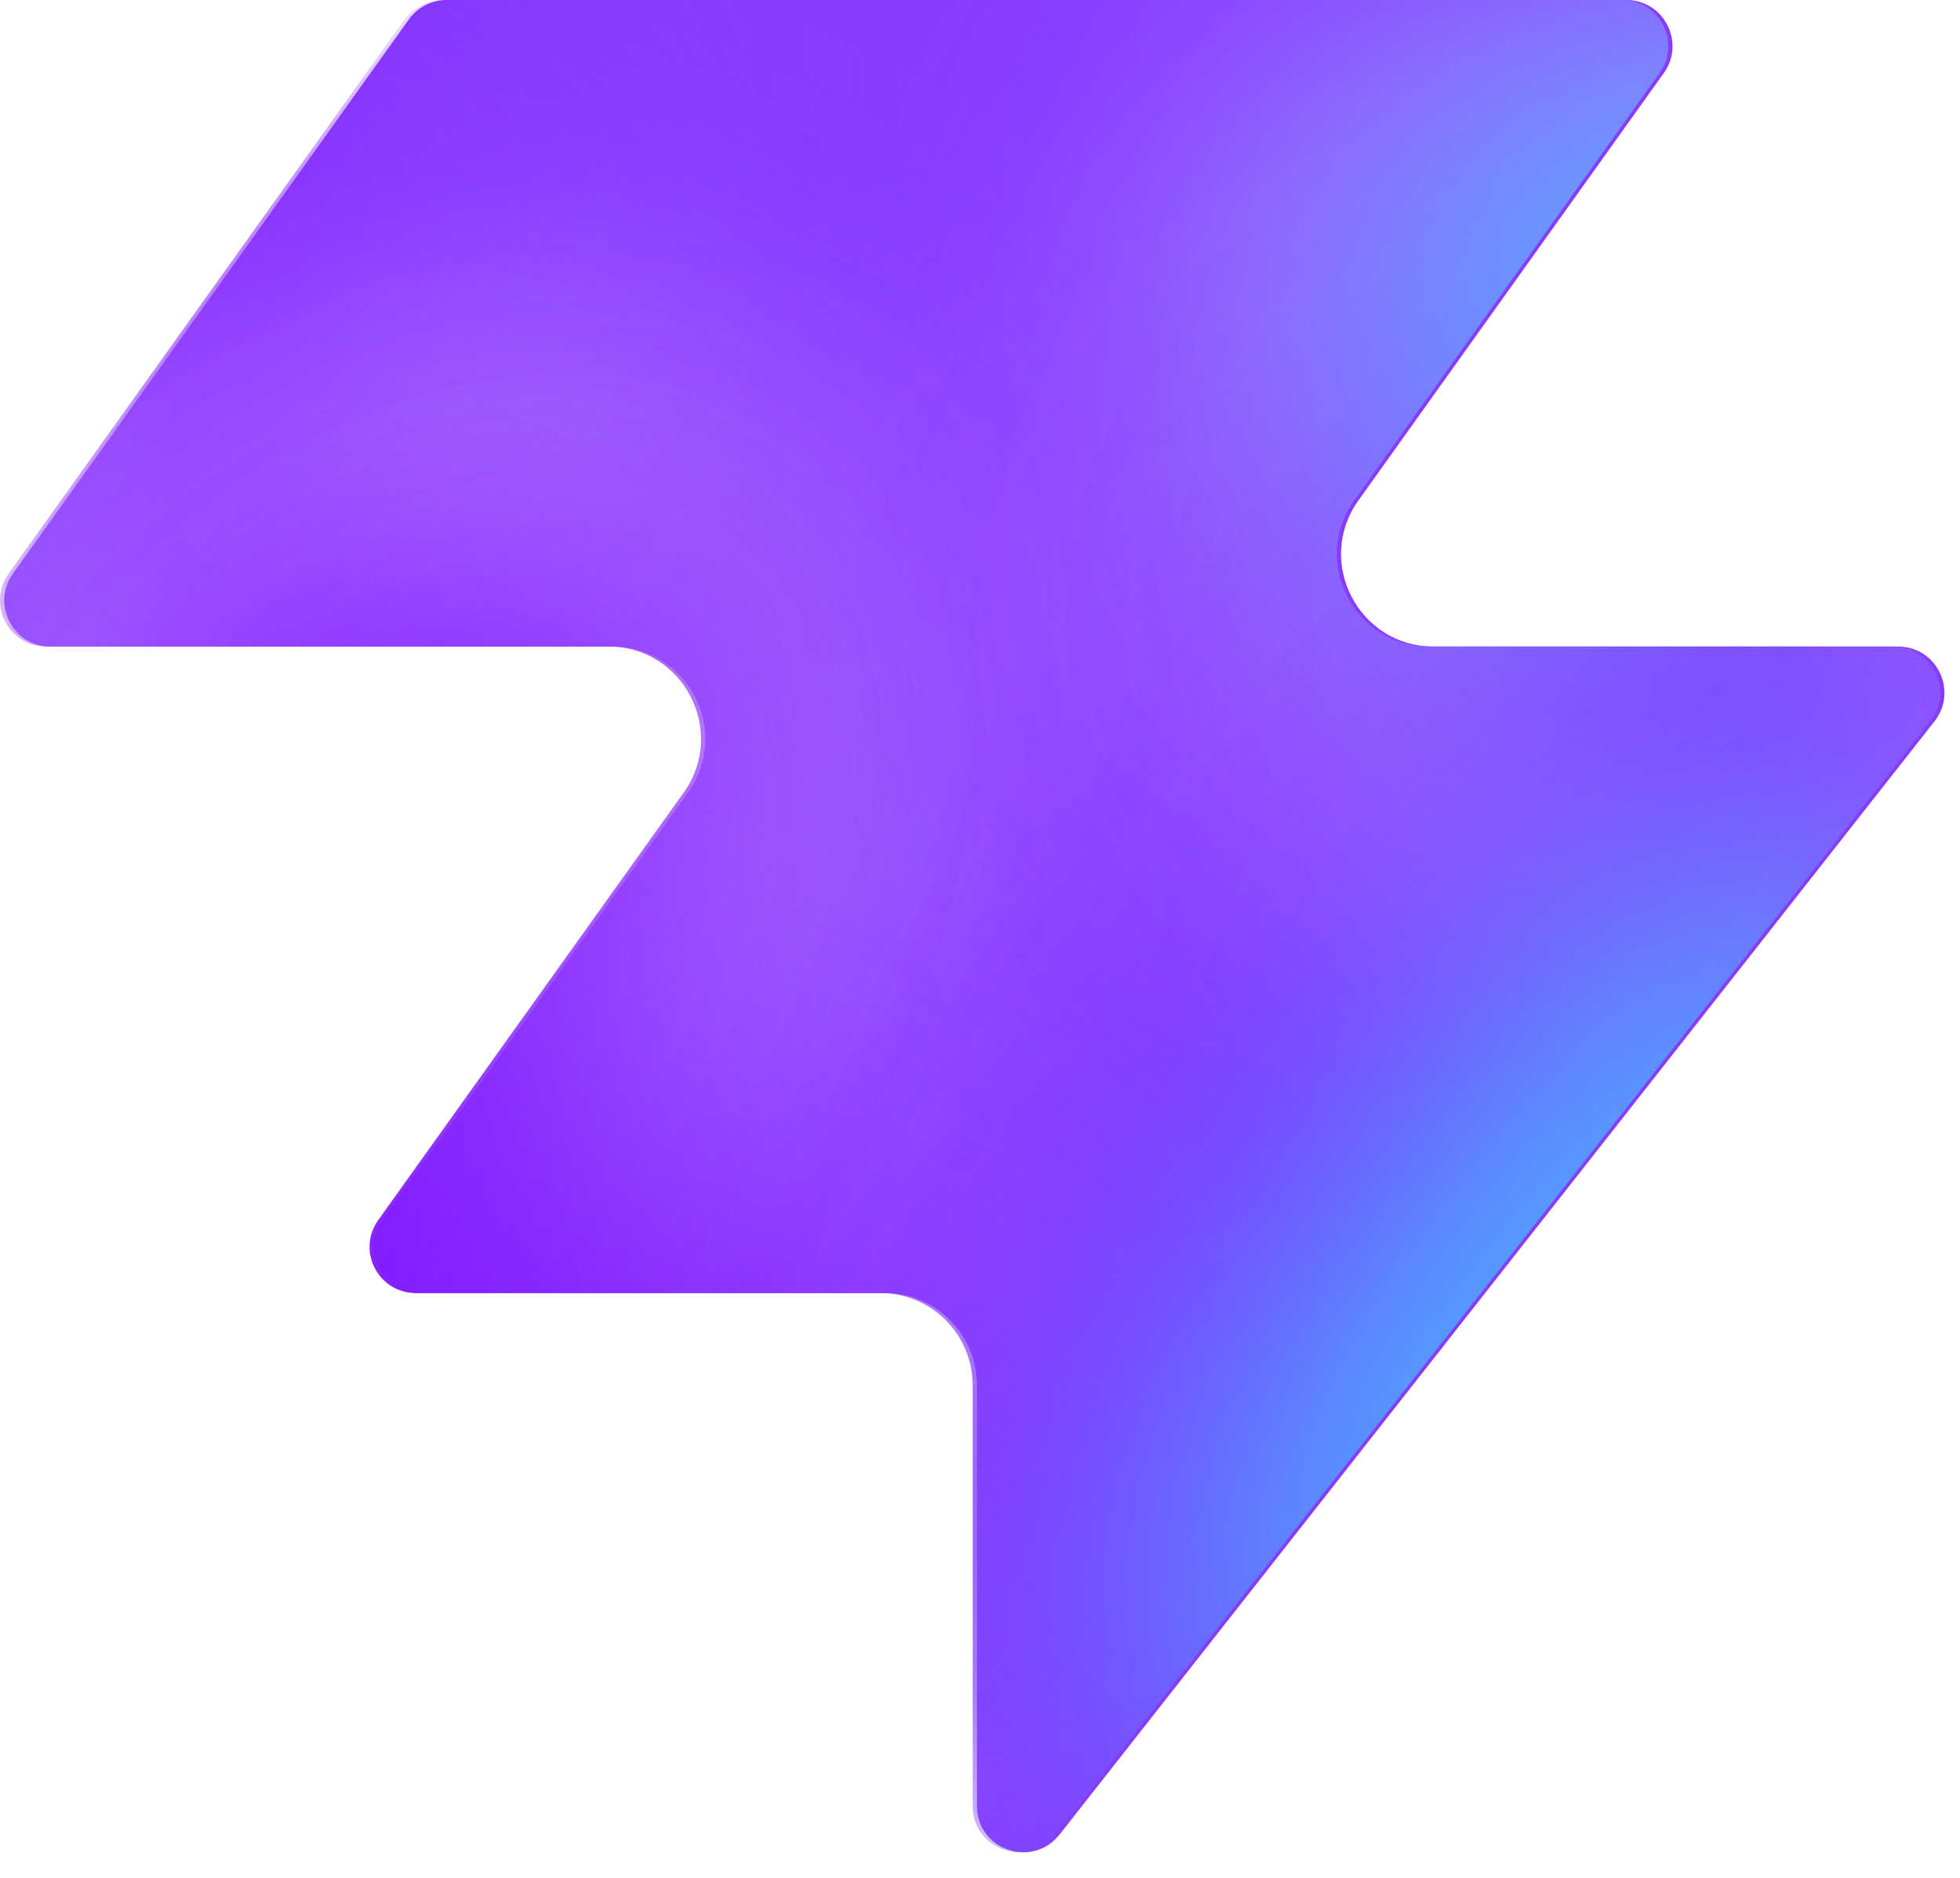
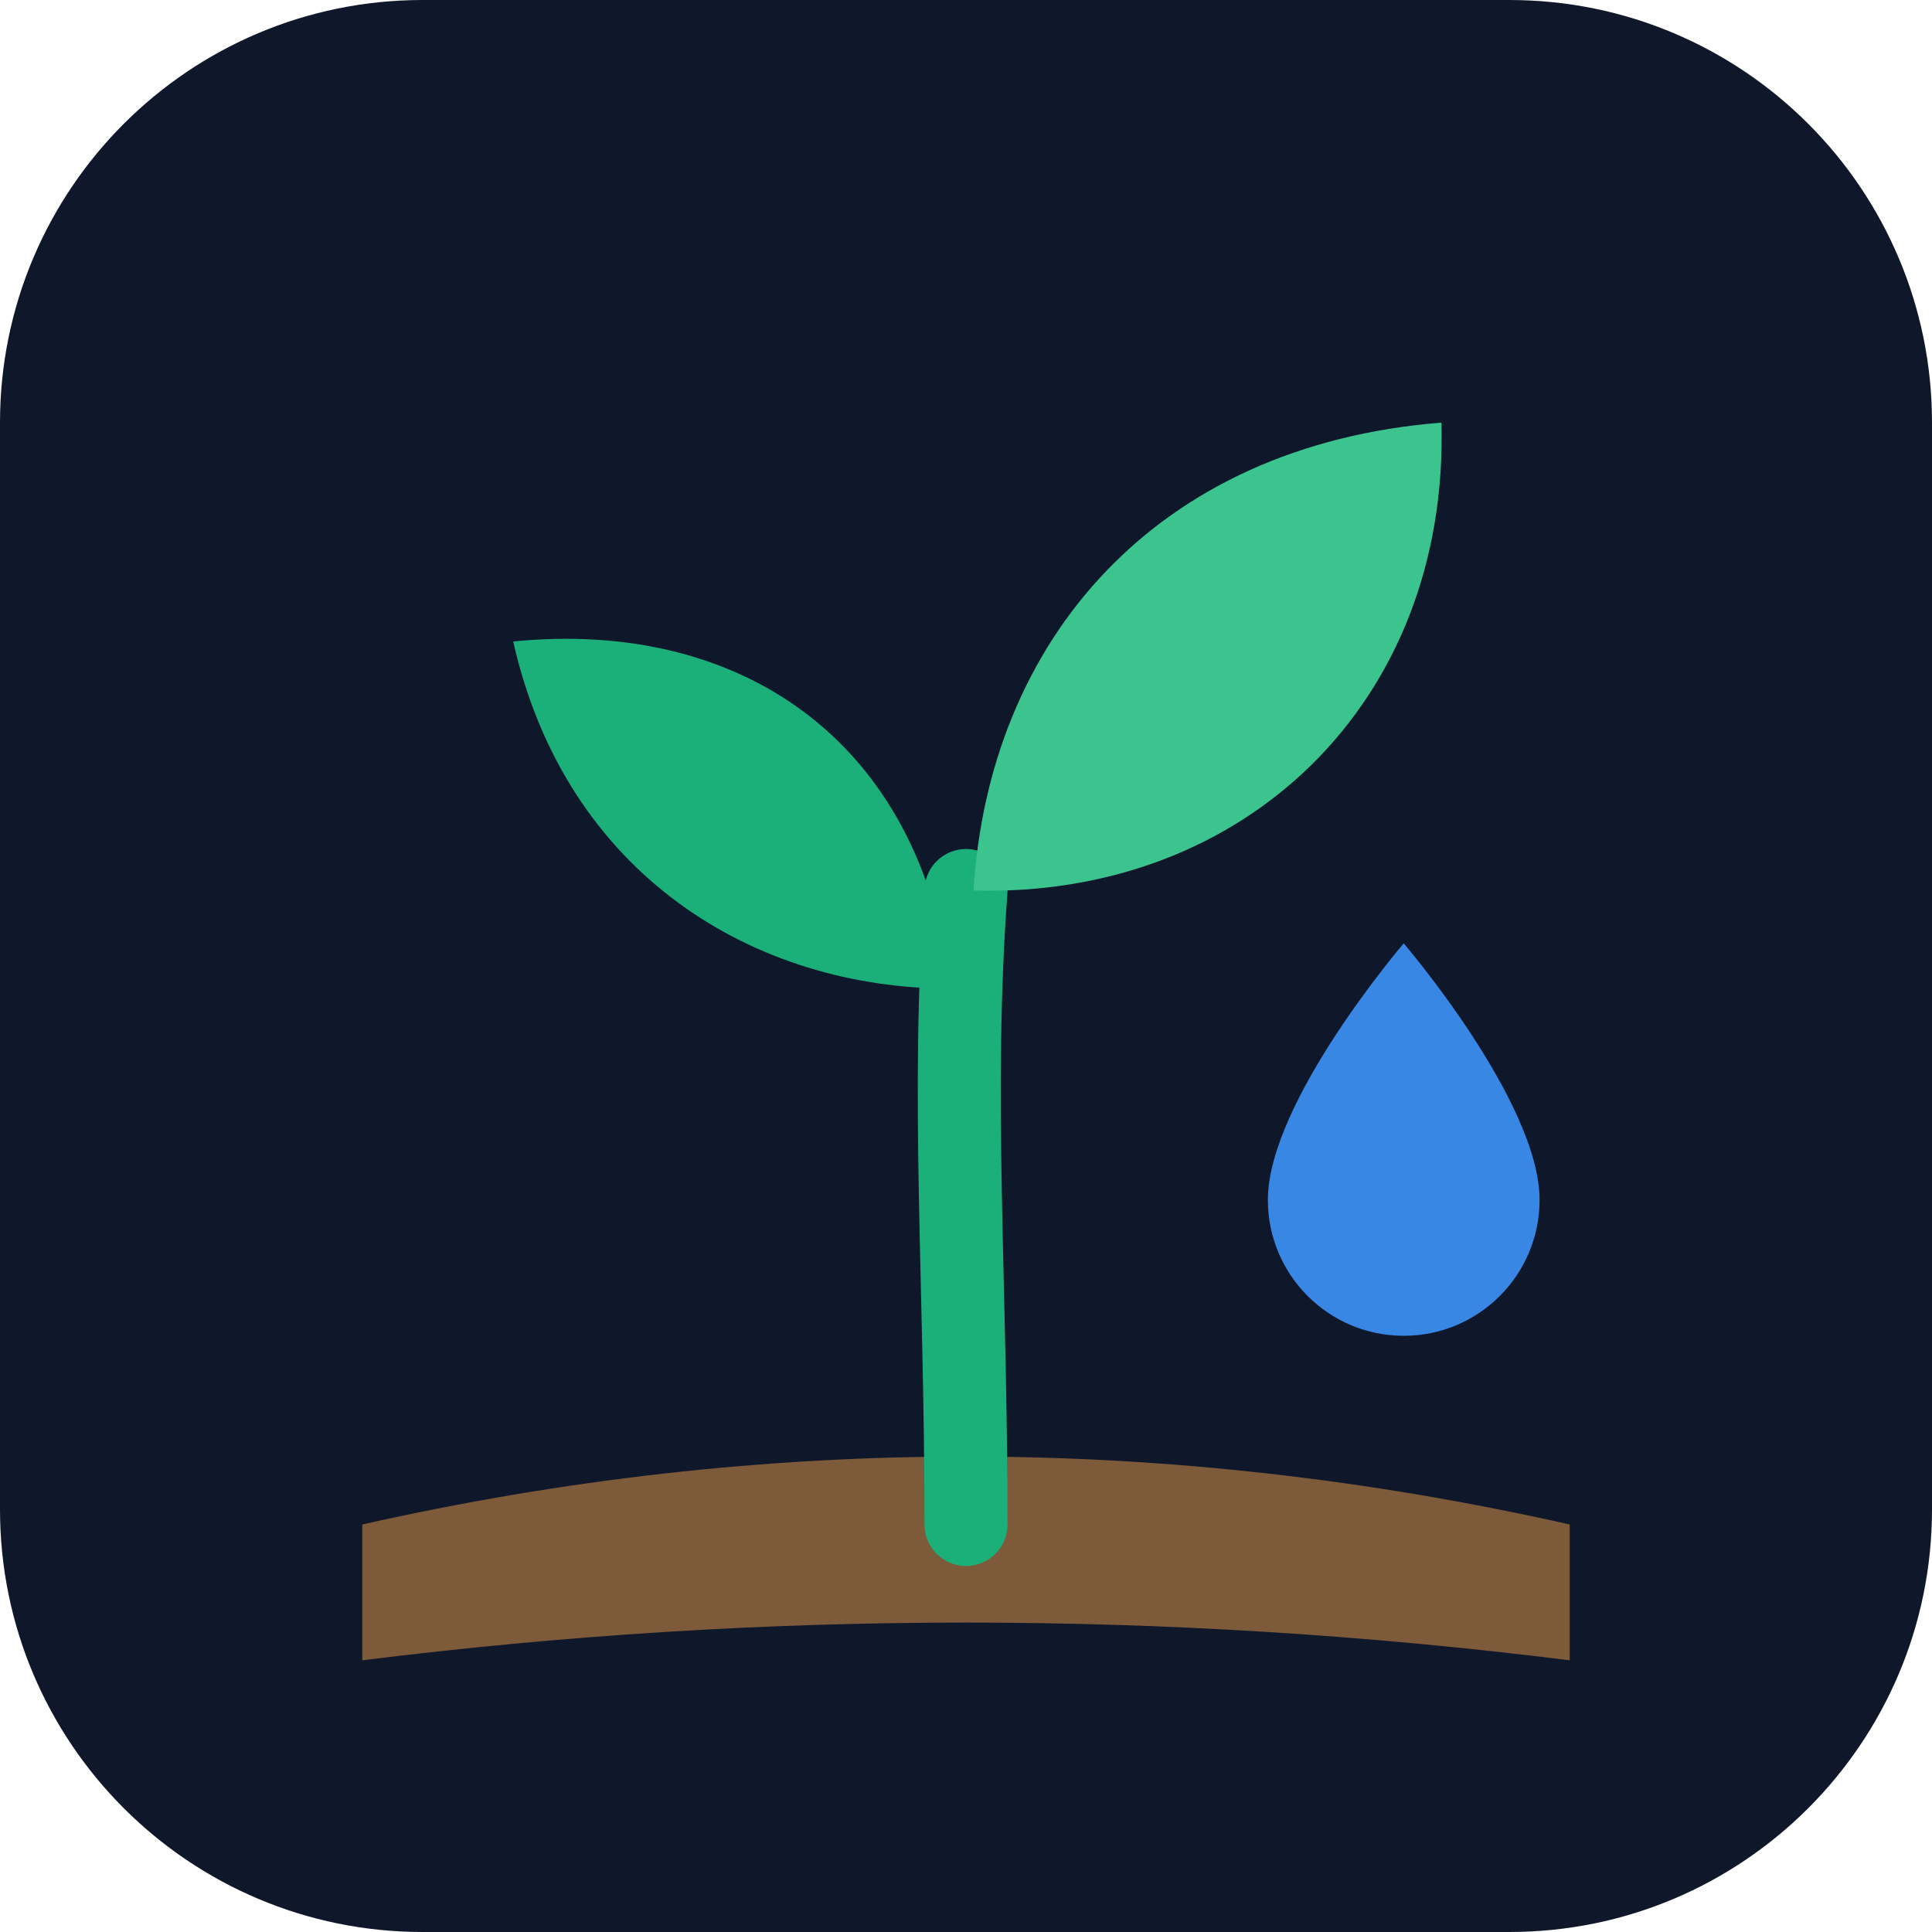
- <svg xmlns="http://www.w3.org/2000/svg" width="48" height="46" fill="none" viewBox="0 0 48 46">
-   <path fill="#863bff" d="M25.946 44.938c-.664.845-2.021.375-2.021-.698V33.937a2.26 2.26 0 0 0-2.262-2.262H10.287c-.92 0-1.456-1.04-.92-1.788l7.48-10.471c1.07-1.497 0-3.578-1.842-3.578H1.237c-.92 0-1.456-1.04-.92-1.788L10.013.474c.214-.297.556-.474.92-.474h28.894c.92 0 1.456 1.04.92 1.788l-7.48 10.471c-1.07 1.498 0 3.579 1.842 3.579h11.377c.943 0 1.473 1.088.89 1.83L25.947 44.94z" style="fill:#863bff;fill:color(display-p3 .525 .23 1);fill-opacity:1" />
-   <mask id="a" width="48" height="46" x="0" y="0" maskUnits="userSpaceOnUse" style="mask-type:alpha">
-     <path fill="#000" d="M25.842 44.938c-.664.844-2.021.375-2.021-.698V33.937a2.26 2.26 0 0 0-2.262-2.262H10.183c-.92 0-1.456-1.04-.92-1.788l7.48-10.471c1.07-1.498 0-3.579-1.842-3.579H1.133c-.92 0-1.456-1.04-.92-1.787L9.91.473c.214-.297.556-.474.92-.474h28.894c.92 0 1.456 1.04.92 1.788l-7.48 10.471c-1.07 1.498 0 3.578 1.842 3.578h11.377c.943 0 1.473 1.088.89 1.832L25.843 44.94z" style="fill:#000;fill-opacity:1" />
-   </mask>
-   <g mask="url(#a)">
-     <g filter="url(#b)">
-       <ellipse cx="5.508" cy="14.704" fill="#ede6ff" rx="5.508" ry="14.704" style="fill:#ede6ff;fill:color(display-p3 .927 .903 1);fill-opacity:1" transform="matrix(.00324 1 1 -.00324 -4.47 31.516)" />
-     </g>
-     <g filter="url(#c)">
-       <ellipse cx="10.399" cy="29.851" fill="#ede6ff" rx="10.399" ry="29.851" style="fill:#ede6ff;fill:color(display-p3 .927 .903 1);fill-opacity:1" transform="matrix(.00324 1 1 -.00324 -39.328 7.883)" />
-     </g>
-     <g filter="url(#d)">
-       <ellipse cx="5.508" cy="30.487" fill="#7e14ff" rx="5.508" ry="30.487" style="fill:#7e14ff;fill:color(display-p3 .492 .077 1);fill-opacity:1" transform="rotate(89.814 -25.913 -14.639)scale(1 -1)" />
-     </g>
-     <g filter="url(#e)">
-       <ellipse cx="5.508" cy="30.599" fill="#7e14ff" rx="5.508" ry="30.599" style="fill:#7e14ff;fill:color(display-p3 .492 .077 1);fill-opacity:1" transform="rotate(89.814 -32.644 -3.334)scale(1 -1)" />
-     </g>
-     <g filter="url(#f)">
-       <ellipse cx="5.508" cy="30.599" fill="#7e14ff" rx="5.508" ry="30.599" style="fill:#7e14ff;fill:color(display-p3 .492 .077 1);fill-opacity:1" transform="matrix(.00324 1 1 -.00324 -34.34 30.47)" />
-     </g>
-     <g filter="url(#g)">
-       <ellipse cx="14.072" cy="22.078" fill="#ede6ff" rx="14.072" ry="22.078" style="fill:#ede6ff;fill:color(display-p3 .927 .903 1);fill-opacity:1" transform="rotate(93.35 24.506 48.493)scale(-1 1)" />
-     </g>
-     <g filter="url(#h)">
-       <ellipse cx="3.47" cy="21.501" fill="#7e14ff" rx="3.47" ry="21.501" style="fill:#7e14ff;fill:color(display-p3 .492 .077 1);fill-opacity:1" transform="rotate(89.009 28.708 47.59)scale(-1 1)" />
-     </g>
-     <g filter="url(#i)">
-       <ellipse cx="3.47" cy="21.501" fill="#7e14ff" rx="3.47" ry="21.501" style="fill:#7e14ff;fill:color(display-p3 .492 .077 1);fill-opacity:1" transform="rotate(89.009 28.708 47.59)scale(-1 1)" />
-     </g>
-     <g filter="url(#j)">
-       <ellipse cx=".387" cy="8.972" fill="#7e14ff" rx="4.407" ry="29.108" style="fill:#7e14ff;fill:color(display-p3 .492 .077 1);fill-opacity:1" transform="rotate(39.51 .387 8.972)" />
-     </g>
-     <g filter="url(#k)">
-       <ellipse cx="47.523" cy="-6.092" fill="#7e14ff" rx="4.407" ry="29.108" style="fill:#7e14ff;fill:color(display-p3 .492 .077 1);fill-opacity:1" transform="rotate(37.892 47.523 -6.092)" />
-     </g>
-     <g filter="url(#l)">
-       <ellipse cx="41.412" cy="6.333" fill="#47bfff" rx="5.971" ry="9.665" style="fill:#47bfff;fill:color(display-p3 .28 .748 1);fill-opacity:1" transform="rotate(37.892 41.412 6.333)" />
-     </g>
-     <g filter="url(#m)">
-       <ellipse cx="-1.879" cy="38.332" fill="#7e14ff" rx="4.407" ry="29.108" style="fill:#7e14ff;fill:color(display-p3 .492 .077 1);fill-opacity:1" transform="rotate(37.892 -1.88 38.332)" />
-     </g>
-     <g filter="url(#n)">
-       <ellipse cx="-1.879" cy="38.332" fill="#7e14ff" rx="4.407" ry="29.108" style="fill:#7e14ff;fill:color(display-p3 .492 .077 1);fill-opacity:1" transform="rotate(37.892 -1.88 38.332)" />
-     </g>
-     <g filter="url(#o)">
-       <ellipse cx="35.651" cy="29.907" fill="#7e14ff" rx="4.407" ry="29.108" style="fill:#7e14ff;fill:color(display-p3 .492 .077 1);fill-opacity:1" transform="rotate(37.892 35.651 29.907)" />
-     </g>
-     <g filter="url(#p)">
-       <ellipse cx="38.418" cy="32.4" fill="#47bfff" rx="5.971" ry="15.297" style="fill:#47bfff;fill:color(display-p3 .28 .748 1);fill-opacity:1" transform="rotate(37.892 38.418 32.4)" />
-     </g>
-   </g>
-   <defs>
-     <filter id="b" width="60.045" height="41.654" x="-19.77" y="16.149" color-interpolation-filters="sRGB" filterUnits="userSpaceOnUse">
-       <feFlood flood-opacity="0" result="BackgroundImageFix" />
-       <feBlend in="SourceGraphic" in2="BackgroundImageFix" result="shape" />
-       <feGaussianBlur result="effect1_foregroundBlur_2002_17158" stdDeviation="7.659" />
-     </filter>
-     <filter id="c" width="90.34" height="51.437" x="-54.613" y="-7.533" color-interpolation-filters="sRGB" filterUnits="userSpaceOnUse">
-       <feFlood flood-opacity="0" result="BackgroundImageFix" />
-       <feBlend in="SourceGraphic" in2="BackgroundImageFix" result="shape" />
-       <feGaussianBlur result="effect1_foregroundBlur_2002_17158" stdDeviation="7.659" />
-     </filter>
-     <filter id="d" width="79.355" height="29.4" x="-49.64" y="2.03" color-interpolation-filters="sRGB" filterUnits="userSpaceOnUse">
-       <feFlood flood-opacity="0" result="BackgroundImageFix" />
-       <feBlend in="SourceGraphic" in2="BackgroundImageFix" result="shape" />
-       <feGaussianBlur result="effect1_foregroundBlur_2002_17158" stdDeviation="4.596" />
-     </filter>
-     <filter id="e" width="79.579" height="29.4" x="-45.045" y="20.029" color-interpolation-filters="sRGB" filterUnits="userSpaceOnUse">
-       <feFlood flood-opacity="0" result="BackgroundImageFix" />
-       <feBlend in="SourceGraphic" in2="BackgroundImageFix" result="shape" />
-       <feGaussianBlur result="effect1_foregroundBlur_2002_17158" stdDeviation="4.596" />
-     </filter>
-     <filter id="f" width="79.579" height="29.4" x="-43.513" y="21.178" color-interpolation-filters="sRGB" filterUnits="userSpaceOnUse">
-       <feFlood flood-opacity="0" result="BackgroundImageFix" />
-       <feBlend in="SourceGraphic" in2="BackgroundImageFix" result="shape" />
-       <feGaussianBlur result="effect1_foregroundBlur_2002_17158" stdDeviation="4.596" />
-     </filter>
-     <filter id="g" width="74.749" height="58.852" x="15.756" y="-17.901" color-interpolation-filters="sRGB" filterUnits="userSpaceOnUse">
-       <feFlood flood-opacity="0" result="BackgroundImageFix" />
-       <feBlend in="SourceGraphic" in2="BackgroundImageFix" result="shape" />
-       <feGaussianBlur result="effect1_foregroundBlur_2002_17158" stdDeviation="7.659" />
-     </filter>
-     <filter id="h" width="61.377" height="25.362" x="23.548" y="2.284" color-interpolation-filters="sRGB" filterUnits="userSpaceOnUse">
-       <feFlood flood-opacity="0" result="BackgroundImageFix" />
-       <feBlend in="SourceGraphic" in2="BackgroundImageFix" result="shape" />
-       <feGaussianBlur result="effect1_foregroundBlur_2002_17158" stdDeviation="4.596" />
-     </filter>
-     <filter id="i" width="61.377" height="25.362" x="23.548" y="2.284" color-interpolation-filters="sRGB" filterUnits="userSpaceOnUse">
-       <feFlood flood-opacity="0" result="BackgroundImageFix" />
-       <feBlend in="SourceGraphic" in2="BackgroundImageFix" result="shape" />
-       <feGaussianBlur result="effect1_foregroundBlur_2002_17158" stdDeviation="4.596" />
-     </filter>
-     <filter id="j" width="56.045" height="63.649" x="-27.636" y="-22.853" color-interpolation-filters="sRGB" filterUnits="userSpaceOnUse">
-       <feFlood flood-opacity="0" result="BackgroundImageFix" />
-       <feBlend in="SourceGraphic" in2="BackgroundImageFix" result="shape" />
-       <feGaussianBlur result="effect1_foregroundBlur_2002_17158" stdDeviation="4.596" />
-     </filter>
-     <filter id="k" width="54.814" height="64.646" x="20.116" y="-38.415" color-interpolation-filters="sRGB" filterUnits="userSpaceOnUse">
-       <feFlood flood-opacity="0" result="BackgroundImageFix" />
-       <feBlend in="SourceGraphic" in2="BackgroundImageFix" result="shape" />
-       <feGaussianBlur result="effect1_foregroundBlur_2002_17158" stdDeviation="4.596" />
-     </filter>
-     <filter id="l" width="33.541" height="35.313" x="24.641" y="-11.323" color-interpolation-filters="sRGB" filterUnits="userSpaceOnUse">
-       <feFlood flood-opacity="0" result="BackgroundImageFix" />
-       <feBlend in="SourceGraphic" in2="BackgroundImageFix" result="shape" />
-       <feGaussianBlur result="effect1_foregroundBlur_2002_17158" stdDeviation="4.596" />
-     </filter>
-     <filter id="m" width="54.814" height="64.646" x="-29.286" y="6.009" color-interpolation-filters="sRGB" filterUnits="userSpaceOnUse">
-       <feFlood flood-opacity="0" result="BackgroundImageFix" />
-       <feBlend in="SourceGraphic" in2="BackgroundImageFix" result="shape" />
-       <feGaussianBlur result="effect1_foregroundBlur_2002_17158" stdDeviation="4.596" />
-     </filter>
-     <filter id="n" width="54.814" height="64.646" x="-29.286" y="6.009" color-interpolation-filters="sRGB" filterUnits="userSpaceOnUse">
-       <feFlood flood-opacity="0" result="BackgroundImageFix" />
-       <feBlend in="SourceGraphic" in2="BackgroundImageFix" result="shape" />
-       <feGaussianBlur result="effect1_foregroundBlur_2002_17158" stdDeviation="4.596" />
-     </filter>
-     <filter id="o" width="54.814" height="64.646" x="8.244" y="-2.416" color-interpolation-filters="sRGB" filterUnits="userSpaceOnUse">
-       <feFlood flood-opacity="0" result="BackgroundImageFix" />
-       <feBlend in="SourceGraphic" in2="BackgroundImageFix" result="shape" />
-       <feGaussianBlur result="effect1_foregroundBlur_2002_17158" stdDeviation="4.596" />
-     </filter>
-     <filter id="p" width="39.409" height="43.623" x="18.713" y="10.588" color-interpolation-filters="sRGB" filterUnits="userSpaceOnUse">
-       <feFlood flood-opacity="0" result="BackgroundImageFix" />
-       <feBlend in="SourceGraphic" in2="BackgroundImageFix" result="shape" />
-       <feGaussianBlur result="effect1_foregroundBlur_2002_17158" stdDeviation="4.596" />
-     </filter>
-   </defs>
+ <svg xmlns="http://www.w3.org/2000/svg" viewBox="0 0 512 512">
+   <rect width="512" height="512" rx="112" fill="#0f172a" />
+   <path d="M96 404 Q256 368 416 404 L416 440 Q256 420 96 440 Z" fill="#7c5a3a" />
+   <path d="M256 404 C256 340 252 290 256 236" fill="none" stroke="#1baf7a" stroke-width="22" stroke-linecap="round" />
+   <path d="M252 262 C200 262 150 232 136 170 C196 164 244 196 252 262 Z" fill="#1baf7a" />
+   <path d="M258 236 C262 170 306 118 382 112 C384 186 330 238 258 236 Z" fill="#3cc48f" />
+   <path d="M372 250 C372 250 336 292 336 318 A36 36 0 0 0 408 318 C408 292 372 250 372 250 Z" fill="#3987e5" />
</svg>
